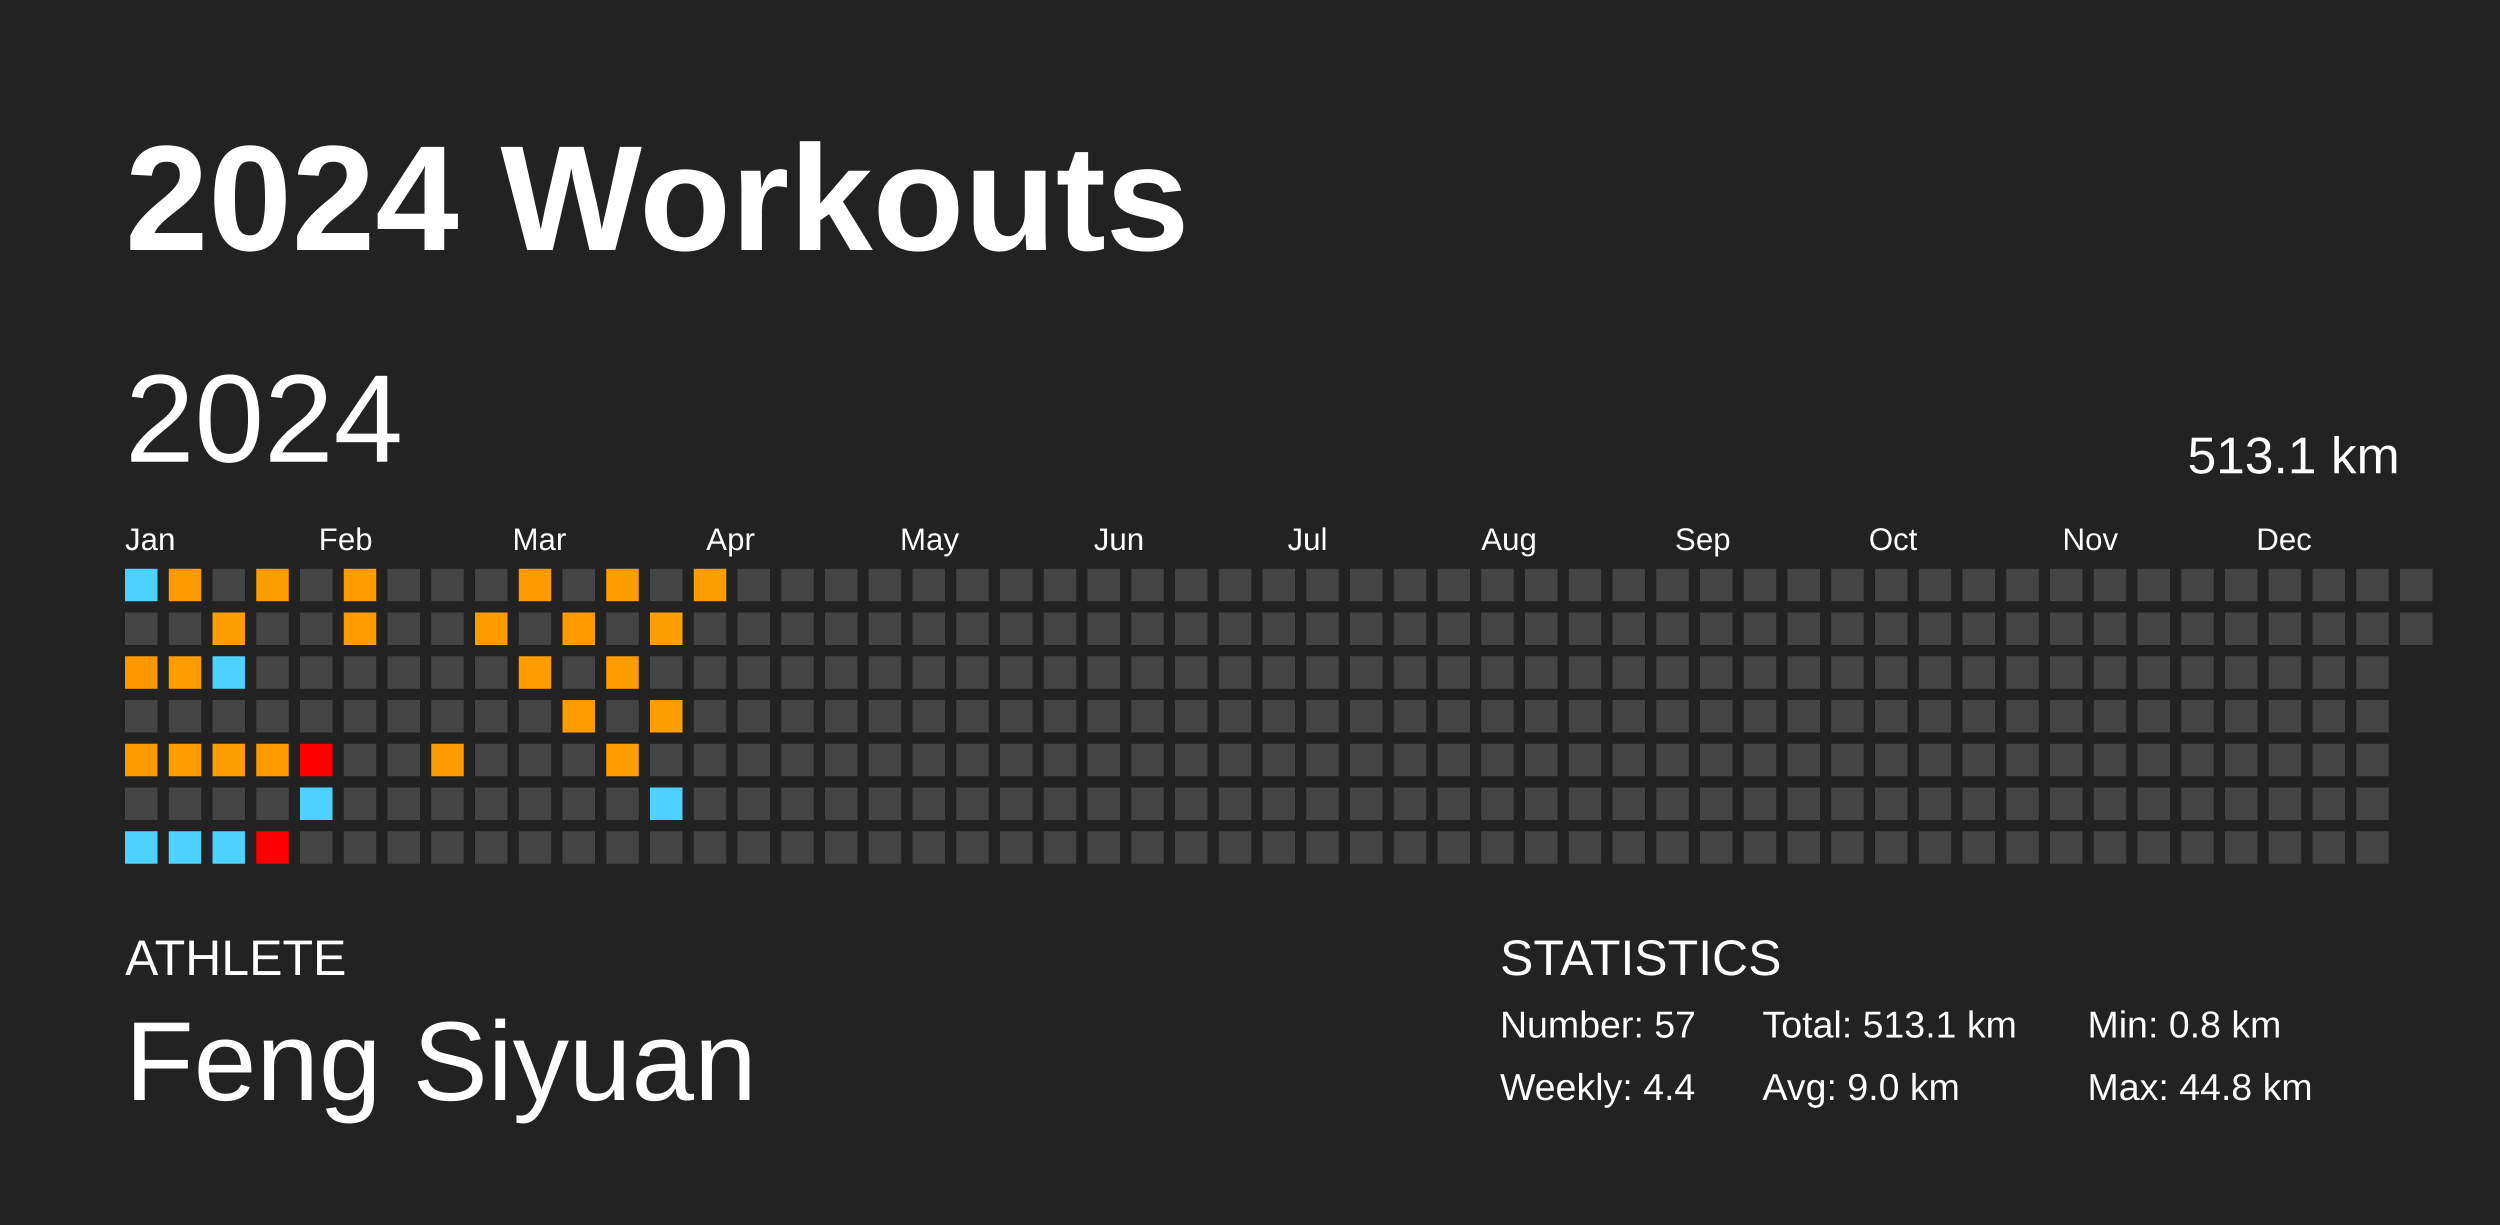
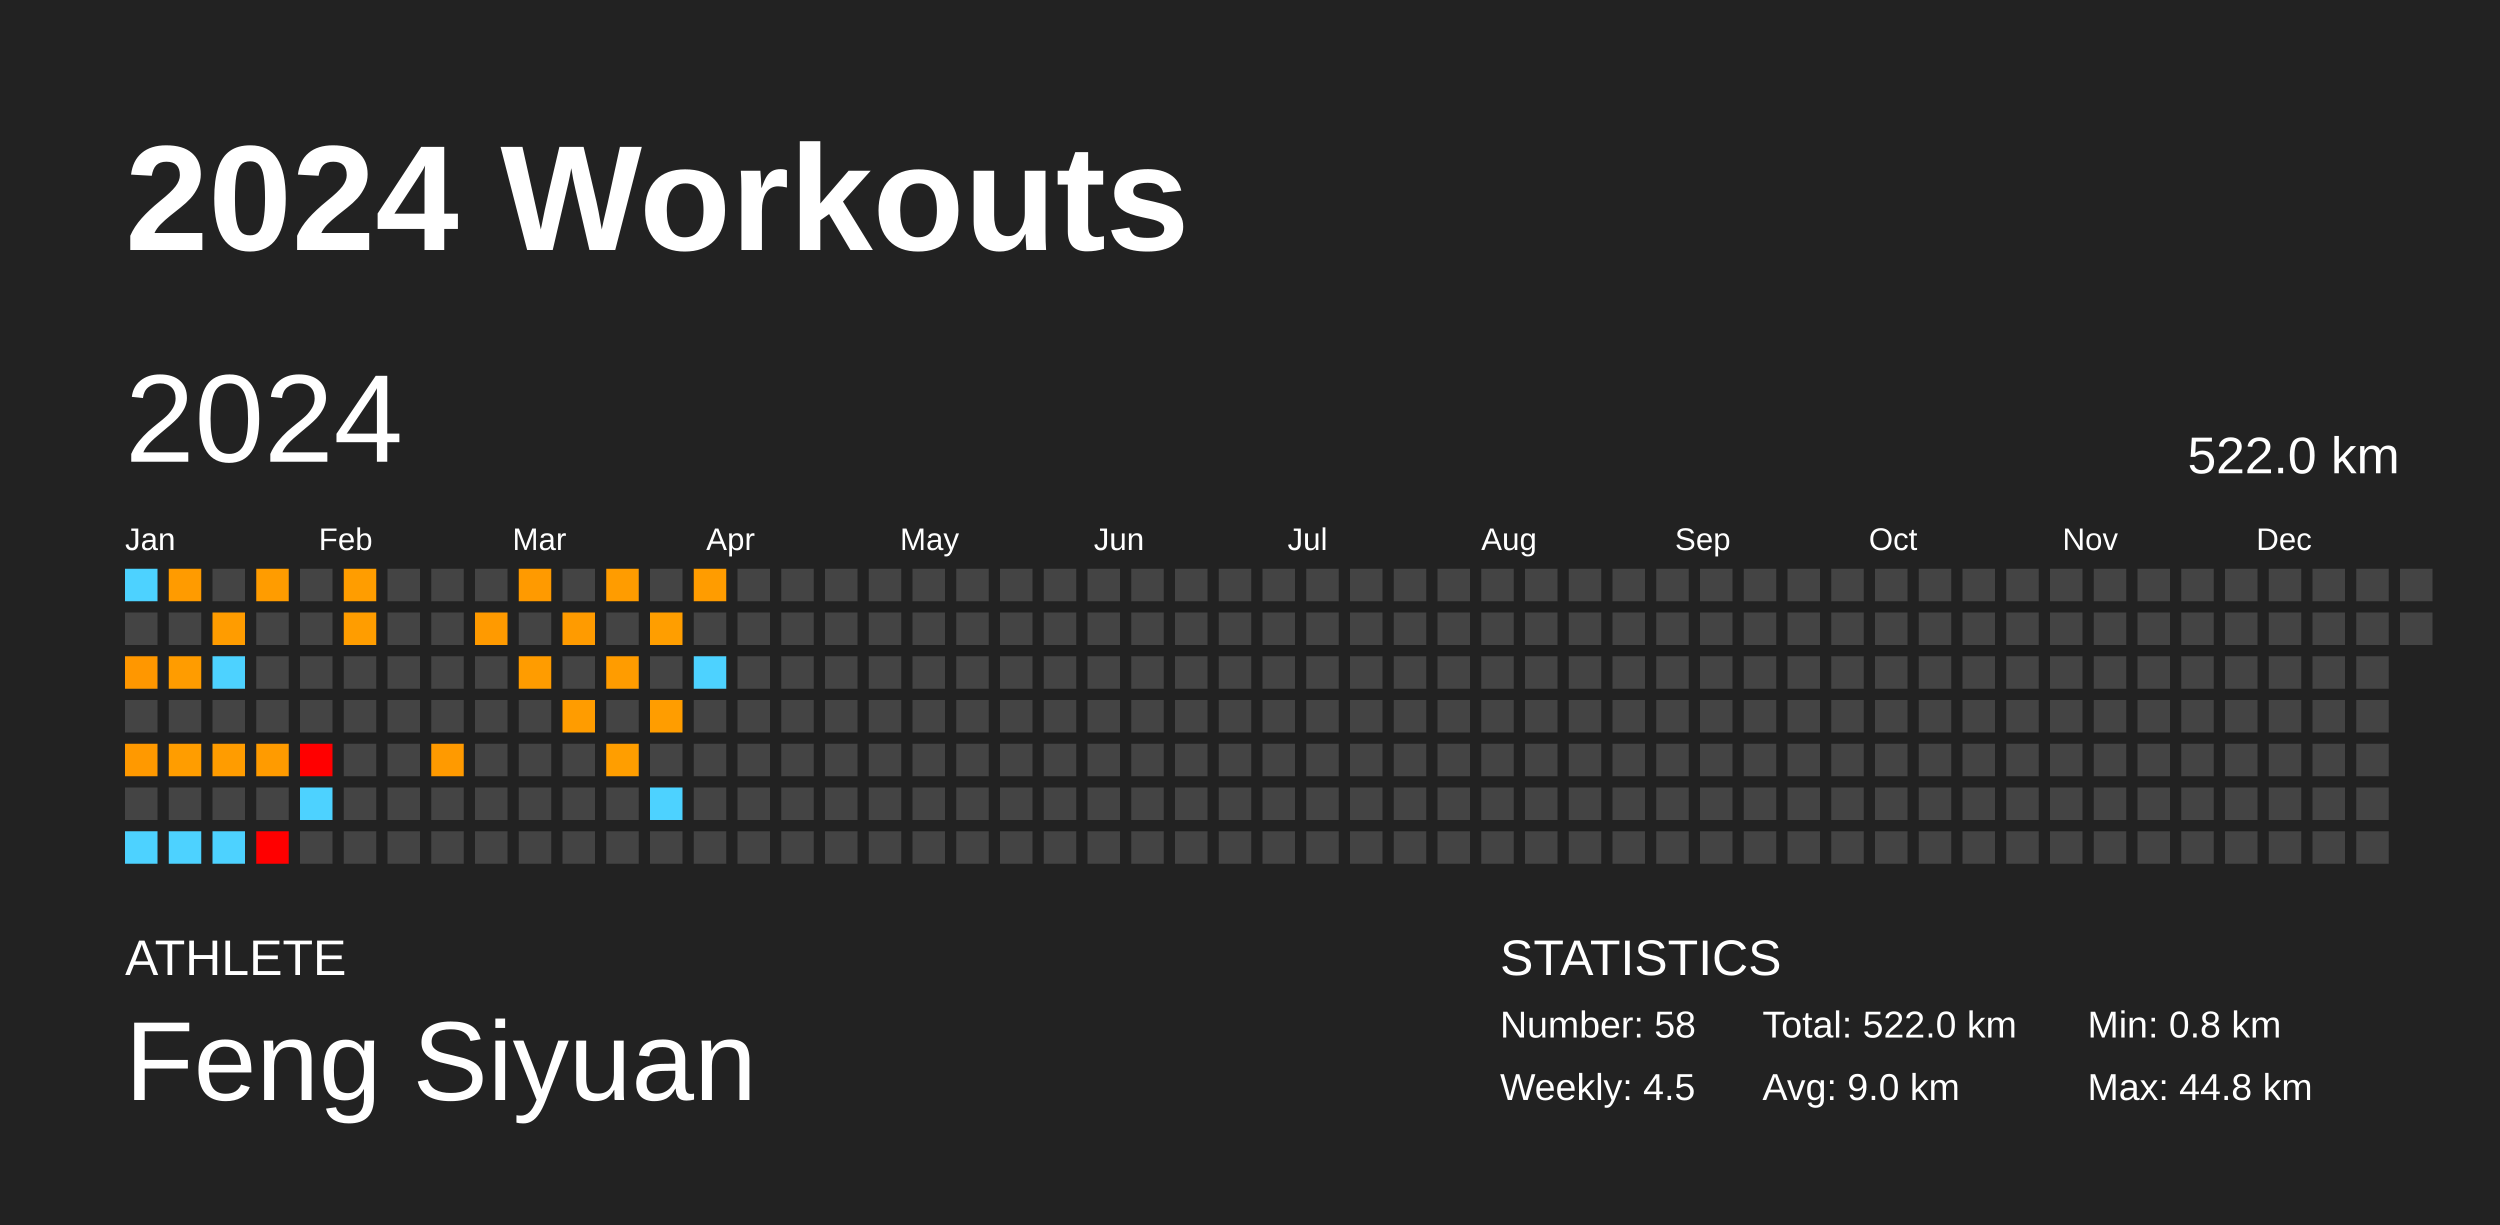
<svg xmlns="http://www.w3.org/2000/svg" baseProfile="full" height="98mm" version="1.1" viewBox="0,0,200,98" width="200mm">
  <defs />
  <rect fill="#222222" height="98" width="200" x="0" y="0" />
  <text fill="#FFFFFF" style="font-size:12px; font-family:Arial; font-weight:bold;" x="10" y="20">2024 Workouts</text>
  <text fill="#FFFFFF" style="font-size:4px; font-family:Arial" x="10" y="78">ATHLETE</text>
  <text fill="#FFFFFF" style="font-size:9px; font-family:Arial" x="10" y="88">Feng Siyuan</text>
  <text fill="#FFFFFF" style="font-size:4px; font-family:Arial" x="120" y="78">STATISTICS</text>
-   <text fill="#FFFFFF" style="font-size:3px; font-family:Arial" x="120" y="83">Number: 57</text>
-   <text fill="#FFFFFF" style="font-size:3px; font-family:Arial" x="120" y="88">Weekly: 4.4</text>
-   <text fill="#FFFFFF" style="font-size:3px; font-family:Arial" x="141" y="83">Total: 513.1 km</text>
+   <text fill="#FFFFFF" style="font-size:3px; font-family:Arial" x="120" y="83">Number: 58</text>
+   <text fill="#FFFFFF" style="font-size:3px; font-family:Arial" x="120" y="88">Weekly: 4.5</text>
+   <text fill="#FFFFFF" style="font-size:3px; font-family:Arial" x="141" y="83">Total: 522.0 km</text>
  <text fill="#FFFFFF" style="font-size:3px; font-family:Arial" x="141" y="88">Avg: 9.0 km</text>
  <text fill="#FFFFFF" style="font-size:3px; font-family:Arial" x="167" y="83">Min: 0.8 km</text>
  <text fill="#FFFFFF" style="font-size:3px; font-family:Arial" x="167" y="88">Max: 44.8 km</text>
  <text dominant-baseline="hanging" fill="#FFFFFF" style="font-size:10.0px; font-family:Arial;" x="10" y="30">2024</text>
-   <text dominant-baseline="hanging" fill="#FFFFFF" style="font-size:4.125px; font-family:Arial;" x="175" y="35">513.1 km</text>
+   <text dominant-baseline="hanging" fill="#FFFFFF" style="font-size:4.125px; font-family:Arial;" x="175" y="35">522.0 km</text>
  <text fill="#FFFFFF" style="font-size:2.5px; font-family:Arial" x="10.0" y="44">Jan</text>
  <text fill="#FFFFFF" style="font-size:2.5px; font-family:Arial" x="25.5" y="44">Feb</text>
  <text fill="#FFFFFF" style="font-size:2.5px; font-family:Arial" x="41.0" y="44">Mar</text>
  <text fill="#FFFFFF" style="font-size:2.5px; font-family:Arial" x="56.5" y="44">Apr</text>
  <text fill="#FFFFFF" style="font-size:2.5px; font-family:Arial" x="72.0" y="44">May</text>
  <text fill="#FFFFFF" style="font-size:2.5px; font-family:Arial" x="87.5" y="44">Jun</text>
  <text fill="#FFFFFF" style="font-size:2.5px; font-family:Arial" x="103.0" y="44">Jul</text>
  <text fill="#FFFFFF" style="font-size:2.5px; font-family:Arial" x="118.5" y="44">Aug</text>
  <text fill="#FFFFFF" style="font-size:2.5px; font-family:Arial" x="134.0" y="44">Sep</text>
  <text fill="#FFFFFF" style="font-size:2.5px; font-family:Arial" x="149.5" y="44">Oct</text>
  <text fill="#FFFFFF" style="font-size:2.5px; font-family:Arial" x="165.0" y="44">Nov</text>
  <text fill="#FFFFFF" style="font-size:2.5px; font-family:Arial" x="180.5" y="44">Dec</text>
  <rect fill="#4dd2ff" height="2.6" width="2.6" x="10.0" y="45.5" />
  <rect fill="#444444" height="2.6" width="2.6" x="10.0" y="49.0" />
  <rect fill="#ff9700" height="2.6" width="2.6" x="10.0" y="52.5" />
  <rect fill="#444444" height="2.6" width="2.6" x="10.0" y="56.0" />
  <rect fill="#ff9900" height="2.6" width="2.6" x="10.0" y="59.5" />
  <rect fill="#444444" height="2.6" width="2.6" x="10.0" y="63.0" />
  <rect fill="#4dd2ff" height="2.6" width="2.6" x="10.0" y="66.5" />
  <rect fill="#ff9b00" height="2.6" width="2.6" x="13.5" y="45.5" />
  <rect fill="#444444" height="2.6" width="2.6" x="13.5" y="49.0" />
  <rect fill="#ff9c00" height="2.6" width="2.6" x="13.5" y="52.5" />
  <rect fill="#444444" height="2.6" width="2.6" x="13.5" y="56.0" />
  <rect fill="#ff9d00" height="2.6" width="2.6" x="13.5" y="59.5" />
  <rect fill="#444444" height="2.6" width="2.6" x="13.5" y="63.0" />
  <rect fill="#4dd2ff" height="2.6" width="2.6" x="13.5" y="66.5" />
  <rect fill="#444444" height="2.6" width="2.6" x="17.0" y="45.5" />
  <rect fill="#ff9c00" height="2.6" width="2.6" x="17.0" y="49.0" />
  <rect fill="#4dd2ff" height="2.6" width="2.6" x="17.0" y="52.5" />
  <rect fill="#444444" height="2.6" width="2.6" x="17.0" y="56.0" />
  <rect fill="#ff9c00" height="2.6" width="2.6" x="17.0" y="59.5" />
  <rect fill="#444444" height="2.6" width="2.6" x="17.0" y="63.0" />
  <rect fill="#4dd2ff" height="2.6" width="2.6" x="17.0" y="66.5" />
  <rect fill="#ff9c00" height="2.6" width="2.6" x="20.5" y="45.5" />
  <rect fill="#444444" height="2.6" width="2.6" x="20.5" y="49.0" />
  <rect fill="#444444" height="2.6" width="2.6" x="20.5" y="52.5" />
  <rect fill="#444444" height="2.6" width="2.6" x="20.5" y="56.0" />
  <rect fill="#ff9b00" height="2.6" width="2.6" x="20.5" y="59.5" />
  <rect fill="#444444" height="2.6" width="2.6" x="20.5" y="63.0" />
  <rect fill="red" height="2.6" width="2.6" x="20.5" y="66.5" />
  <rect fill="#444444" height="2.6" width="2.6" x="24.0" y="45.5" />
  <rect fill="#444444" height="2.6" width="2.6" x="24.0" y="49.0" />
  <rect fill="#444444" height="2.6" width="2.6" x="24.0" y="52.5" />
  <rect fill="#444444" height="2.6" width="2.6" x="24.0" y="56.0" />
  <rect fill="red" height="2.6" width="2.6" x="24.0" y="59.5" />
  <rect fill="#4dd2ff" height="2.6" width="2.6" x="24.0" y="63.0" />
  <rect fill="#444444" height="2.6" width="2.6" x="24.0" y="66.5" />
  <rect fill="#ff9d00" height="2.6" width="2.6" x="27.5" y="45.5" />
  <rect fill="#ff9d00" height="2.6" width="2.6" x="27.5" y="49.0" />
  <rect fill="#444444" height="2.6" width="2.6" x="27.5" y="52.5" />
  <rect fill="#444444" height="2.6" width="2.6" x="27.5" y="56.0" />
  <rect fill="#444444" height="2.6" width="2.6" x="27.5" y="59.5" />
  <rect fill="#444444" height="2.6" width="2.6" x="27.5" y="63.0" />
  <rect fill="#444444" height="2.6" width="2.6" x="27.5" y="66.5" />
  <rect fill="#444444" height="2.6" width="2.6" x="31.0" y="45.5" />
  <rect fill="#444444" height="2.6" width="2.6" x="31.0" y="49.0" />
  <rect fill="#444444" height="2.6" width="2.6" x="31.0" y="52.5" />
  <rect fill="#444444" height="2.6" width="2.6" x="31.0" y="56.0" />
  <rect fill="#444444" height="2.6" width="2.6" x="31.0" y="59.5" />
  <rect fill="#444444" height="2.6" width="2.6" x="31.0" y="63.0" />
  <rect fill="#444444" height="2.6" width="2.6" x="31.0" y="66.5" />
  <rect fill="#444444" height="2.6" width="2.6" x="34.5" y="45.5" />
  <rect fill="#444444" height="2.6" width="2.6" x="34.5" y="49.0" />
  <rect fill="#444444" height="2.6" width="2.6" x="34.5" y="52.5" />
  <rect fill="#444444" height="2.6" width="2.6" x="34.5" y="56.0" />
  <rect fill="#ff9a00" height="2.6" width="2.6" x="34.5" y="59.5" />
  <rect fill="#444444" height="2.6" width="2.6" x="34.5" y="63.0" />
  <rect fill="#444444" height="2.6" width="2.6" x="34.5" y="66.5" />
  <rect fill="#444444" height="2.6" width="2.6" x="38.0" y="45.5" />
  <rect fill="#ff9a00" height="2.6" width="2.6" x="38.0" y="49.0" />
  <rect fill="#444444" height="2.6" width="2.6" x="38.0" y="52.5" />
  <rect fill="#444444" height="2.6" width="2.6" x="38.0" y="56.0" />
  <rect fill="#444444" height="2.6" width="2.6" x="38.0" y="59.5" />
  <rect fill="#444444" height="2.6" width="2.6" x="38.0" y="63.0" />
  <rect fill="#444444" height="2.6" width="2.6" x="38.0" y="66.5" />
  <rect fill="#ff9a00" height="2.6" width="2.6" x="41.5" y="45.5" />
  <rect fill="#444444" height="2.6" width="2.6" x="41.5" y="49.0" />
  <rect fill="#ff9c00" height="2.6" width="2.6" x="41.5" y="52.5" />
  <rect fill="#444444" height="2.6" width="2.6" x="41.5" y="56.0" />
  <rect fill="#444444" height="2.6" width="2.6" x="41.5" y="59.5" />
  <rect fill="#444444" height="2.6" width="2.6" x="41.5" y="63.0" />
  <rect fill="#444444" height="2.6" width="2.6" x="41.5" y="66.5" />
  <rect fill="#444444" height="2.6" width="2.6" x="45.0" y="45.5" />
  <rect fill="#ff9b00" height="2.6" width="2.6" x="45.0" y="49.0" />
  <rect fill="#444444" height="2.6" width="2.6" x="45.0" y="52.5" />
  <rect fill="#ff9c00" height="2.6" width="2.6" x="45.0" y="56.0" />
  <rect fill="#444444" height="2.6" width="2.6" x="45.0" y="59.5" />
  <rect fill="#444444" height="2.6" width="2.6" x="45.0" y="63.0" />
  <rect fill="#444444" height="2.6" width="2.6" x="45.0" y="66.5" />
  <rect fill="#ff9c00" height="2.6" width="2.6" x="48.5" y="45.5" />
  <rect fill="#444444" height="2.6" width="2.6" x="48.5" y="49.0" />
  <rect fill="#ff9c00" height="2.6" width="2.6" x="48.5" y="52.5" />
  <rect fill="#444444" height="2.6" width="2.6" x="48.5" y="56.0" />
  <rect fill="#ff9e00" height="2.6" width="2.6" x="48.5" y="59.5" />
  <rect fill="#444444" height="2.6" width="2.6" x="48.5" y="63.0" />
  <rect fill="#444444" height="2.6" width="2.6" x="48.5" y="66.5" />
  <rect fill="#444444" height="2.6" width="2.6" x="52.0" y="45.5" />
  <rect fill="#ff9e00" height="2.6" width="2.6" x="52.0" y="49.0" />
  <rect fill="#444444" height="2.6" width="2.6" x="52.0" y="52.5" />
  <rect fill="#ff9d00" height="2.6" width="2.6" x="52.0" y="56.0" />
  <rect fill="#444444" height="2.6" width="2.6" x="52.0" y="59.5" />
  <rect fill="#4dd2ff" height="2.6" width="2.6" x="52.0" y="63.0" />
  <rect fill="#444444" height="2.6" width="2.6" x="52.0" y="66.5" />
  <rect fill="#ff9c00" height="2.6" width="2.6" x="55.5" y="45.5" />
  <rect fill="#444444" height="2.6" width="2.6" x="55.5" y="49.0" />
-   <rect fill="#444444" height="2.6" width="2.6" x="55.5" y="52.5" />
+   <rect fill="#4dd2ff" height="2.6" width="2.6" x="55.5" y="52.5" />
  <rect fill="#444444" height="2.6" width="2.6" x="55.5" y="56.0" />
  <rect fill="#444444" height="2.6" width="2.6" x="55.5" y="59.5" />
  <rect fill="#444444" height="2.6" width="2.6" x="55.5" y="63.0" />
  <rect fill="#444444" height="2.6" width="2.6" x="55.5" y="66.5" />
  <rect fill="#444444" height="2.6" width="2.6" x="59.0" y="45.5" />
  <rect fill="#444444" height="2.6" width="2.6" x="59.0" y="49.0" />
  <rect fill="#444444" height="2.6" width="2.6" x="59.0" y="52.5" />
  <rect fill="#444444" height="2.6" width="2.6" x="59.0" y="56.0" />
  <rect fill="#444444" height="2.6" width="2.6" x="59.0" y="59.5" />
  <rect fill="#444444" height="2.6" width="2.6" x="59.0" y="63.0" />
  <rect fill="#444444" height="2.6" width="2.6" x="59.0" y="66.5" />
  <rect fill="#444444" height="2.6" width="2.6" x="62.5" y="45.5" />
  <rect fill="#444444" height="2.6" width="2.6" x="62.5" y="49.0" />
  <rect fill="#444444" height="2.6" width="2.6" x="62.5" y="52.5" />
  <rect fill="#444444" height="2.6" width="2.6" x="62.5" y="56.0" />
  <rect fill="#444444" height="2.6" width="2.6" x="62.5" y="59.5" />
  <rect fill="#444444" height="2.6" width="2.6" x="62.5" y="63.0" />
  <rect fill="#444444" height="2.6" width="2.6" x="62.5" y="66.5" />
  <rect fill="#444444" height="2.6" width="2.6" x="66.0" y="45.5" />
  <rect fill="#444444" height="2.6" width="2.6" x="66.0" y="49.0" />
  <rect fill="#444444" height="2.6" width="2.6" x="66.0" y="52.5" />
  <rect fill="#444444" height="2.6" width="2.6" x="66.0" y="56.0" />
  <rect fill="#444444" height="2.6" width="2.6" x="66.0" y="59.5" />
  <rect fill="#444444" height="2.6" width="2.6" x="66.0" y="63.0" />
  <rect fill="#444444" height="2.6" width="2.6" x="66.0" y="66.5" />
  <rect fill="#444444" height="2.6" width="2.6" x="69.5" y="45.5" />
  <rect fill="#444444" height="2.6" width="2.6" x="69.5" y="49.0" />
  <rect fill="#444444" height="2.6" width="2.6" x="69.5" y="52.5" />
  <rect fill="#444444" height="2.6" width="2.6" x="69.5" y="56.0" />
  <rect fill="#444444" height="2.6" width="2.6" x="69.5" y="59.5" />
  <rect fill="#444444" height="2.6" width="2.6" x="69.5" y="63.0" />
  <rect fill="#444444" height="2.6" width="2.6" x="69.5" y="66.5" />
  <rect fill="#444444" height="2.6" width="2.6" x="73.0" y="45.5" />
  <rect fill="#444444" height="2.6" width="2.6" x="73.0" y="49.0" />
  <rect fill="#444444" height="2.6" width="2.6" x="73.0" y="52.5" />
  <rect fill="#444444" height="2.6" width="2.6" x="73.0" y="56.0" />
  <rect fill="#444444" height="2.6" width="2.6" x="73.0" y="59.5" />
  <rect fill="#444444" height="2.6" width="2.6" x="73.0" y="63.0" />
  <rect fill="#444444" height="2.6" width="2.6" x="73.0" y="66.5" />
  <rect fill="#444444" height="2.6" width="2.6" x="76.5" y="45.5" />
  <rect fill="#444444" height="2.6" width="2.6" x="76.5" y="49.0" />
  <rect fill="#444444" height="2.6" width="2.6" x="76.5" y="52.5" />
  <rect fill="#444444" height="2.6" width="2.6" x="76.5" y="56.0" />
  <rect fill="#444444" height="2.6" width="2.6" x="76.5" y="59.5" />
  <rect fill="#444444" height="2.6" width="2.6" x="76.5" y="63.0" />
  <rect fill="#444444" height="2.6" width="2.6" x="76.5" y="66.5" />
  <rect fill="#444444" height="2.6" width="2.6" x="80.0" y="45.5" />
  <rect fill="#444444" height="2.6" width="2.6" x="80.0" y="49.0" />
  <rect fill="#444444" height="2.6" width="2.6" x="80.0" y="52.5" />
  <rect fill="#444444" height="2.6" width="2.6" x="80.0" y="56.0" />
  <rect fill="#444444" height="2.6" width="2.6" x="80.0" y="59.5" />
  <rect fill="#444444" height="2.6" width="2.6" x="80.0" y="63.0" />
  <rect fill="#444444" height="2.6" width="2.6" x="80.0" y="66.5" />
  <rect fill="#444444" height="2.6" width="2.6" x="83.5" y="45.5" />
  <rect fill="#444444" height="2.6" width="2.6" x="83.5" y="49.0" />
  <rect fill="#444444" height="2.6" width="2.6" x="83.5" y="52.5" />
  <rect fill="#444444" height="2.6" width="2.6" x="83.5" y="56.0" />
  <rect fill="#444444" height="2.6" width="2.6" x="83.5" y="59.5" />
  <rect fill="#444444" height="2.6" width="2.6" x="83.5" y="63.0" />
  <rect fill="#444444" height="2.6" width="2.6" x="83.5" y="66.5" />
  <rect fill="#444444" height="2.6" width="2.6" x="87.0" y="45.5" />
  <rect fill="#444444" height="2.6" width="2.6" x="87.0" y="49.0" />
  <rect fill="#444444" height="2.6" width="2.6" x="87.0" y="52.5" />
  <rect fill="#444444" height="2.6" width="2.6" x="87.0" y="56.0" />
  <rect fill="#444444" height="2.6" width="2.6" x="87.0" y="59.5" />
  <rect fill="#444444" height="2.6" width="2.6" x="87.0" y="63.0" />
  <rect fill="#444444" height="2.6" width="2.6" x="87.0" y="66.5" />
  <rect fill="#444444" height="2.6" width="2.6" x="90.5" y="45.5" />
  <rect fill="#444444" height="2.6" width="2.6" x="90.5" y="49.0" />
  <rect fill="#444444" height="2.6" width="2.6" x="90.5" y="52.5" />
  <rect fill="#444444" height="2.6" width="2.6" x="90.5" y="56.0" />
  <rect fill="#444444" height="2.6" width="2.6" x="90.5" y="59.5" />
  <rect fill="#444444" height="2.6" width="2.6" x="90.5" y="63.0" />
  <rect fill="#444444" height="2.6" width="2.6" x="90.5" y="66.5" />
  <rect fill="#444444" height="2.6" width="2.6" x="94.0" y="45.5" />
  <rect fill="#444444" height="2.6" width="2.6" x="94.0" y="49.0" />
  <rect fill="#444444" height="2.6" width="2.6" x="94.0" y="52.5" />
  <rect fill="#444444" height="2.6" width="2.6" x="94.0" y="56.0" />
  <rect fill="#444444" height="2.6" width="2.6" x="94.0" y="59.5" />
  <rect fill="#444444" height="2.6" width="2.6" x="94.0" y="63.0" />
  <rect fill="#444444" height="2.6" width="2.6" x="94.0" y="66.5" />
  <rect fill="#444444" height="2.6" width="2.6" x="97.5" y="45.5" />
  <rect fill="#444444" height="2.6" width="2.6" x="97.5" y="49.0" />
  <rect fill="#444444" height="2.6" width="2.6" x="97.5" y="52.5" />
  <rect fill="#444444" height="2.6" width="2.6" x="97.5" y="56.0" />
  <rect fill="#444444" height="2.6" width="2.6" x="97.5" y="59.5" />
  <rect fill="#444444" height="2.6" width="2.6" x="97.5" y="63.0" />
  <rect fill="#444444" height="2.6" width="2.6" x="97.5" y="66.5" />
  <rect fill="#444444" height="2.6" width="2.6" x="101.0" y="45.5" />
  <rect fill="#444444" height="2.6" width="2.6" x="101.0" y="49.0" />
  <rect fill="#444444" height="2.6" width="2.6" x="101.0" y="52.5" />
  <rect fill="#444444" height="2.6" width="2.6" x="101.0" y="56.0" />
  <rect fill="#444444" height="2.6" width="2.6" x="101.0" y="59.5" />
  <rect fill="#444444" height="2.6" width="2.6" x="101.0" y="63.0" />
  <rect fill="#444444" height="2.6" width="2.6" x="101.0" y="66.5" />
  <rect fill="#444444" height="2.6" width="2.6" x="104.5" y="45.5" />
  <rect fill="#444444" height="2.6" width="2.6" x="104.5" y="49.0" />
  <rect fill="#444444" height="2.6" width="2.6" x="104.5" y="52.5" />
  <rect fill="#444444" height="2.6" width="2.6" x="104.5" y="56.0" />
  <rect fill="#444444" height="2.6" width="2.6" x="104.5" y="59.5" />
  <rect fill="#444444" height="2.6" width="2.6" x="104.5" y="63.0" />
  <rect fill="#444444" height="2.6" width="2.6" x="104.5" y="66.5" />
  <rect fill="#444444" height="2.6" width="2.6" x="108.0" y="45.5" />
  <rect fill="#444444" height="2.6" width="2.6" x="108.0" y="49.0" />
  <rect fill="#444444" height="2.6" width="2.6" x="108.0" y="52.5" />
  <rect fill="#444444" height="2.6" width="2.6" x="108.0" y="56.0" />
  <rect fill="#444444" height="2.6" width="2.6" x="108.0" y="59.5" />
  <rect fill="#444444" height="2.6" width="2.6" x="108.0" y="63.0" />
  <rect fill="#444444" height="2.6" width="2.6" x="108.0" y="66.5" />
  <rect fill="#444444" height="2.6" width="2.6" x="111.5" y="45.5" />
  <rect fill="#444444" height="2.6" width="2.6" x="111.5" y="49.0" />
  <rect fill="#444444" height="2.6" width="2.6" x="111.5" y="52.5" />
  <rect fill="#444444" height="2.6" width="2.6" x="111.5" y="56.0" />
  <rect fill="#444444" height="2.6" width="2.6" x="111.5" y="59.5" />
  <rect fill="#444444" height="2.6" width="2.6" x="111.5" y="63.0" />
  <rect fill="#444444" height="2.6" width="2.6" x="111.5" y="66.5" />
  <rect fill="#444444" height="2.6" width="2.6" x="115.0" y="45.5" />
  <rect fill="#444444" height="2.6" width="2.6" x="115.0" y="49.0" />
  <rect fill="#444444" height="2.6" width="2.6" x="115.0" y="52.5" />
  <rect fill="#444444" height="2.6" width="2.6" x="115.0" y="56.0" />
  <rect fill="#444444" height="2.6" width="2.6" x="115.0" y="59.5" />
  <rect fill="#444444" height="2.6" width="2.6" x="115.0" y="63.0" />
  <rect fill="#444444" height="2.6" width="2.6" x="115.0" y="66.5" />
  <rect fill="#444444" height="2.6" width="2.6" x="118.5" y="45.5" />
  <rect fill="#444444" height="2.6" width="2.6" x="118.5" y="49.0" />
  <rect fill="#444444" height="2.6" width="2.6" x="118.5" y="52.5" />
  <rect fill="#444444" height="2.6" width="2.6" x="118.5" y="56.0" />
  <rect fill="#444444" height="2.6" width="2.6" x="118.5" y="59.5" />
  <rect fill="#444444" height="2.6" width="2.6" x="118.5" y="63.0" />
  <rect fill="#444444" height="2.6" width="2.6" x="118.5" y="66.5" />
  <rect fill="#444444" height="2.6" width="2.6" x="122.0" y="45.5" />
  <rect fill="#444444" height="2.6" width="2.6" x="122.0" y="49.0" />
  <rect fill="#444444" height="2.6" width="2.6" x="122.0" y="52.5" />
  <rect fill="#444444" height="2.6" width="2.6" x="122.0" y="56.0" />
  <rect fill="#444444" height="2.6" width="2.6" x="122.0" y="59.5" />
  <rect fill="#444444" height="2.6" width="2.6" x="122.0" y="63.0" />
  <rect fill="#444444" height="2.6" width="2.6" x="122.0" y="66.5" />
  <rect fill="#444444" height="2.6" width="2.6" x="125.5" y="45.5" />
  <rect fill="#444444" height="2.6" width="2.6" x="125.5" y="49.0" />
  <rect fill="#444444" height="2.6" width="2.6" x="125.5" y="52.5" />
  <rect fill="#444444" height="2.6" width="2.6" x="125.5" y="56.0" />
  <rect fill="#444444" height="2.6" width="2.6" x="125.5" y="59.5" />
  <rect fill="#444444" height="2.6" width="2.6" x="125.5" y="63.0" />
  <rect fill="#444444" height="2.6" width="2.6" x="125.5" y="66.5" />
  <rect fill="#444444" height="2.6" width="2.6" x="129.0" y="45.5" />
  <rect fill="#444444" height="2.6" width="2.6" x="129.0" y="49.0" />
  <rect fill="#444444" height="2.6" width="2.6" x="129.0" y="52.5" />
  <rect fill="#444444" height="2.6" width="2.6" x="129.0" y="56.0" />
  <rect fill="#444444" height="2.6" width="2.6" x="129.0" y="59.5" />
  <rect fill="#444444" height="2.6" width="2.6" x="129.0" y="63.0" />
  <rect fill="#444444" height="2.6" width="2.6" x="129.0" y="66.5" />
  <rect fill="#444444" height="2.6" width="2.6" x="132.5" y="45.5" />
  <rect fill="#444444" height="2.6" width="2.6" x="132.5" y="49.0" />
  <rect fill="#444444" height="2.6" width="2.6" x="132.5" y="52.5" />
  <rect fill="#444444" height="2.6" width="2.6" x="132.5" y="56.0" />
  <rect fill="#444444" height="2.6" width="2.6" x="132.5" y="59.5" />
  <rect fill="#444444" height="2.6" width="2.6" x="132.5" y="63.0" />
  <rect fill="#444444" height="2.6" width="2.6" x="132.5" y="66.5" />
  <rect fill="#444444" height="2.6" width="2.6" x="136.0" y="45.5" />
  <rect fill="#444444" height="2.6" width="2.6" x="136.0" y="49.0" />
  <rect fill="#444444" height="2.6" width="2.6" x="136.0" y="52.5" />
  <rect fill="#444444" height="2.6" width="2.6" x="136.0" y="56.0" />
  <rect fill="#444444" height="2.6" width="2.6" x="136.0" y="59.5" />
  <rect fill="#444444" height="2.6" width="2.6" x="136.0" y="63.0" />
  <rect fill="#444444" height="2.6" width="2.6" x="136.0" y="66.5" />
  <rect fill="#444444" height="2.6" width="2.6" x="139.5" y="45.5" />
  <rect fill="#444444" height="2.6" width="2.6" x="139.5" y="49.0" />
  <rect fill="#444444" height="2.6" width="2.6" x="139.5" y="52.5" />
  <rect fill="#444444" height="2.6" width="2.6" x="139.5" y="56.0" />
  <rect fill="#444444" height="2.6" width="2.6" x="139.5" y="59.5" />
  <rect fill="#444444" height="2.6" width="2.6" x="139.5" y="63.0" />
  <rect fill="#444444" height="2.6" width="2.6" x="139.5" y="66.5" />
  <rect fill="#444444" height="2.6" width="2.6" x="143.0" y="45.5" />
  <rect fill="#444444" height="2.6" width="2.6" x="143.0" y="49.0" />
  <rect fill="#444444" height="2.6" width="2.6" x="143.0" y="52.5" />
  <rect fill="#444444" height="2.6" width="2.6" x="143.0" y="56.0" />
  <rect fill="#444444" height="2.6" width="2.6" x="143.0" y="59.5" />
  <rect fill="#444444" height="2.6" width="2.6" x="143.0" y="63.0" />
  <rect fill="#444444" height="2.6" width="2.6" x="143.0" y="66.5" />
  <rect fill="#444444" height="2.6" width="2.6" x="146.5" y="45.5" />
  <rect fill="#444444" height="2.6" width="2.6" x="146.5" y="49.0" />
  <rect fill="#444444" height="2.6" width="2.6" x="146.5" y="52.5" />
  <rect fill="#444444" height="2.6" width="2.6" x="146.5" y="56.0" />
  <rect fill="#444444" height="2.6" width="2.6" x="146.5" y="59.5" />
  <rect fill="#444444" height="2.6" width="2.6" x="146.5" y="63.0" />
  <rect fill="#444444" height="2.6" width="2.6" x="146.5" y="66.5" />
  <rect fill="#444444" height="2.6" width="2.6" x="150.0" y="45.5" />
  <rect fill="#444444" height="2.6" width="2.6" x="150.0" y="49.0" />
  <rect fill="#444444" height="2.6" width="2.6" x="150.0" y="52.5" />
  <rect fill="#444444" height="2.6" width="2.6" x="150.0" y="56.0" />
  <rect fill="#444444" height="2.6" width="2.6" x="150.0" y="59.5" />
  <rect fill="#444444" height="2.6" width="2.6" x="150.0" y="63.0" />
  <rect fill="#444444" height="2.6" width="2.6" x="150.0" y="66.5" />
  <rect fill="#444444" height="2.6" width="2.6" x="153.5" y="45.5" />
  <rect fill="#444444" height="2.6" width="2.6" x="153.5" y="49.0" />
  <rect fill="#444444" height="2.6" width="2.6" x="153.5" y="52.5" />
  <rect fill="#444444" height="2.6" width="2.6" x="153.5" y="56.0" />
  <rect fill="#444444" height="2.6" width="2.6" x="153.5" y="59.5" />
  <rect fill="#444444" height="2.6" width="2.6" x="153.5" y="63.0" />
  <rect fill="#444444" height="2.6" width="2.6" x="153.5" y="66.5" />
  <rect fill="#444444" height="2.6" width="2.6" x="157.0" y="45.5" />
  <rect fill="#444444" height="2.6" width="2.6" x="157.0" y="49.0" />
  <rect fill="#444444" height="2.6" width="2.6" x="157.0" y="52.5" />
  <rect fill="#444444" height="2.6" width="2.6" x="157.0" y="56.0" />
  <rect fill="#444444" height="2.6" width="2.6" x="157.0" y="59.5" />
  <rect fill="#444444" height="2.6" width="2.6" x="157.0" y="63.0" />
  <rect fill="#444444" height="2.6" width="2.6" x="157.0" y="66.5" />
  <rect fill="#444444" height="2.6" width="2.6" x="160.5" y="45.5" />
  <rect fill="#444444" height="2.6" width="2.6" x="160.5" y="49.0" />
  <rect fill="#444444" height="2.6" width="2.6" x="160.5" y="52.5" />
  <rect fill="#444444" height="2.6" width="2.6" x="160.5" y="56.0" />
  <rect fill="#444444" height="2.6" width="2.6" x="160.5" y="59.5" />
  <rect fill="#444444" height="2.6" width="2.6" x="160.5" y="63.0" />
  <rect fill="#444444" height="2.6" width="2.6" x="160.5" y="66.5" />
  <rect fill="#444444" height="2.6" width="2.6" x="164.0" y="45.5" />
  <rect fill="#444444" height="2.6" width="2.6" x="164.0" y="49.0" />
  <rect fill="#444444" height="2.6" width="2.6" x="164.0" y="52.5" />
  <rect fill="#444444" height="2.6" width="2.6" x="164.0" y="56.0" />
  <rect fill="#444444" height="2.6" width="2.6" x="164.0" y="59.5" />
  <rect fill="#444444" height="2.6" width="2.6" x="164.0" y="63.0" />
  <rect fill="#444444" height="2.6" width="2.6" x="164.0" y="66.5" />
  <rect fill="#444444" height="2.6" width="2.6" x="167.5" y="45.5" />
  <rect fill="#444444" height="2.6" width="2.6" x="167.5" y="49.0" />
  <rect fill="#444444" height="2.6" width="2.6" x="167.5" y="52.5" />
  <rect fill="#444444" height="2.6" width="2.6" x="167.5" y="56.0" />
  <rect fill="#444444" height="2.6" width="2.6" x="167.5" y="59.5" />
  <rect fill="#444444" height="2.6" width="2.6" x="167.5" y="63.0" />
  <rect fill="#444444" height="2.6" width="2.6" x="167.5" y="66.5" />
  <rect fill="#444444" height="2.6" width="2.6" x="171.0" y="45.5" />
  <rect fill="#444444" height="2.6" width="2.6" x="171.0" y="49.0" />
  <rect fill="#444444" height="2.6" width="2.6" x="171.0" y="52.5" />
  <rect fill="#444444" height="2.6" width="2.6" x="171.0" y="56.0" />
  <rect fill="#444444" height="2.6" width="2.6" x="171.0" y="59.5" />
  <rect fill="#444444" height="2.6" width="2.6" x="171.0" y="63.0" />
  <rect fill="#444444" height="2.6" width="2.6" x="171.0" y="66.5" />
  <rect fill="#444444" height="2.6" width="2.6" x="174.5" y="45.5" />
  <rect fill="#444444" height="2.6" width="2.6" x="174.5" y="49.0" />
  <rect fill="#444444" height="2.6" width="2.6" x="174.5" y="52.5" />
  <rect fill="#444444" height="2.6" width="2.6" x="174.5" y="56.0" />
  <rect fill="#444444" height="2.6" width="2.6" x="174.5" y="59.5" />
  <rect fill="#444444" height="2.6" width="2.6" x="174.5" y="63.0" />
  <rect fill="#444444" height="2.6" width="2.6" x="174.5" y="66.5" />
  <rect fill="#444444" height="2.6" width="2.6" x="178.0" y="45.5" />
  <rect fill="#444444" height="2.6" width="2.6" x="178.0" y="49.0" />
  <rect fill="#444444" height="2.6" width="2.6" x="178.0" y="52.5" />
  <rect fill="#444444" height="2.6" width="2.6" x="178.0" y="56.0" />
  <rect fill="#444444" height="2.6" width="2.6" x="178.0" y="59.5" />
  <rect fill="#444444" height="2.6" width="2.6" x="178.0" y="63.0" />
  <rect fill="#444444" height="2.6" width="2.6" x="178.0" y="66.5" />
  <rect fill="#444444" height="2.6" width="2.6" x="181.5" y="45.5" />
  <rect fill="#444444" height="2.6" width="2.6" x="181.5" y="49.0" />
  <rect fill="#444444" height="2.6" width="2.6" x="181.5" y="52.5" />
  <rect fill="#444444" height="2.6" width="2.6" x="181.5" y="56.0" />
  <rect fill="#444444" height="2.6" width="2.6" x="181.5" y="59.5" />
  <rect fill="#444444" height="2.6" width="2.6" x="181.5" y="63.0" />
  <rect fill="#444444" height="2.6" width="2.6" x="181.5" y="66.5" />
  <rect fill="#444444" height="2.6" width="2.6" x="185.0" y="45.5" />
  <rect fill="#444444" height="2.6" width="2.6" x="185.0" y="49.0" />
  <rect fill="#444444" height="2.6" width="2.6" x="185.0" y="52.5" />
  <rect fill="#444444" height="2.6" width="2.6" x="185.0" y="56.0" />
  <rect fill="#444444" height="2.6" width="2.6" x="185.0" y="59.5" />
  <rect fill="#444444" height="2.6" width="2.6" x="185.0" y="63.0" />
  <rect fill="#444444" height="2.6" width="2.6" x="185.0" y="66.5" />
  <rect fill="#444444" height="2.6" width="2.6" x="188.5" y="45.5" />
  <rect fill="#444444" height="2.6" width="2.6" x="188.5" y="49.0" />
  <rect fill="#444444" height="2.6" width="2.6" x="188.5" y="52.5" />
  <rect fill="#444444" height="2.6" width="2.6" x="188.5" y="56.0" />
  <rect fill="#444444" height="2.6" width="2.6" x="188.5" y="59.5" />
  <rect fill="#444444" height="2.6" width="2.6" x="188.5" y="63.0" />
  <rect fill="#444444" height="2.6" width="2.6" x="188.5" y="66.5" />
  <rect fill="#444444" height="2.6" width="2.6" x="192.0" y="45.5" />
  <rect fill="#444444" height="2.6" width="2.6" x="192.0" y="49.0" />
</svg>
